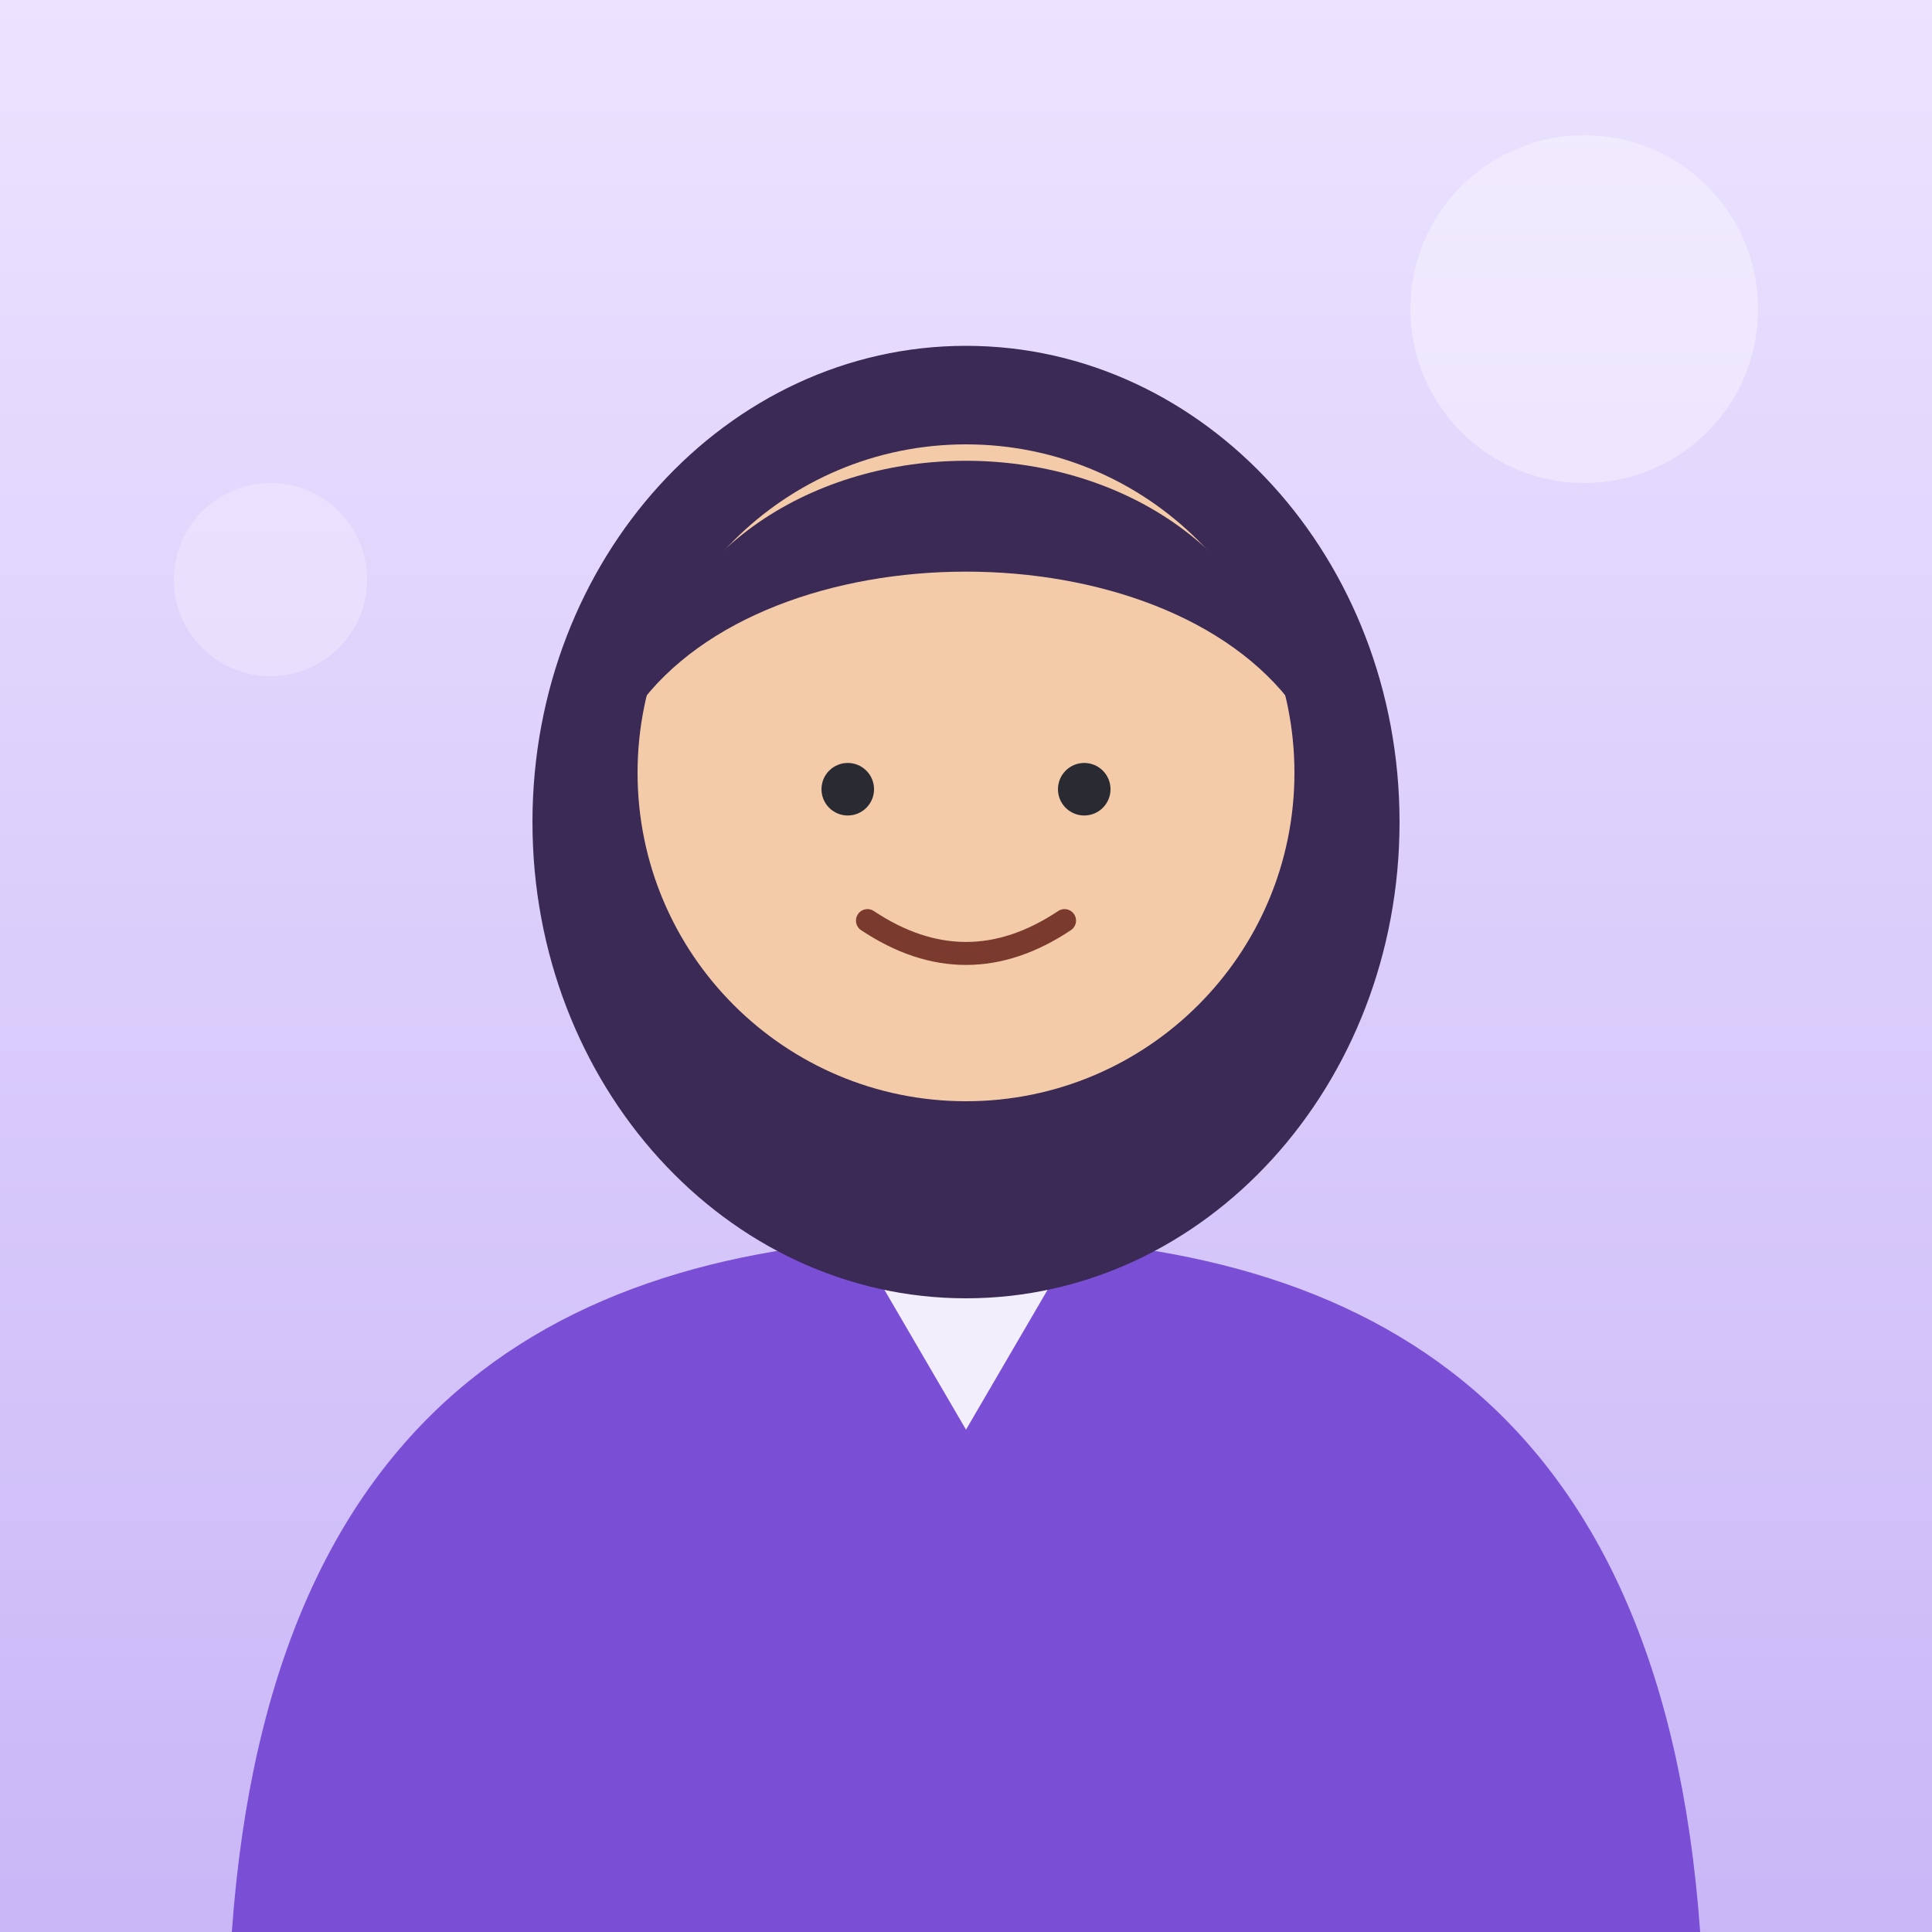
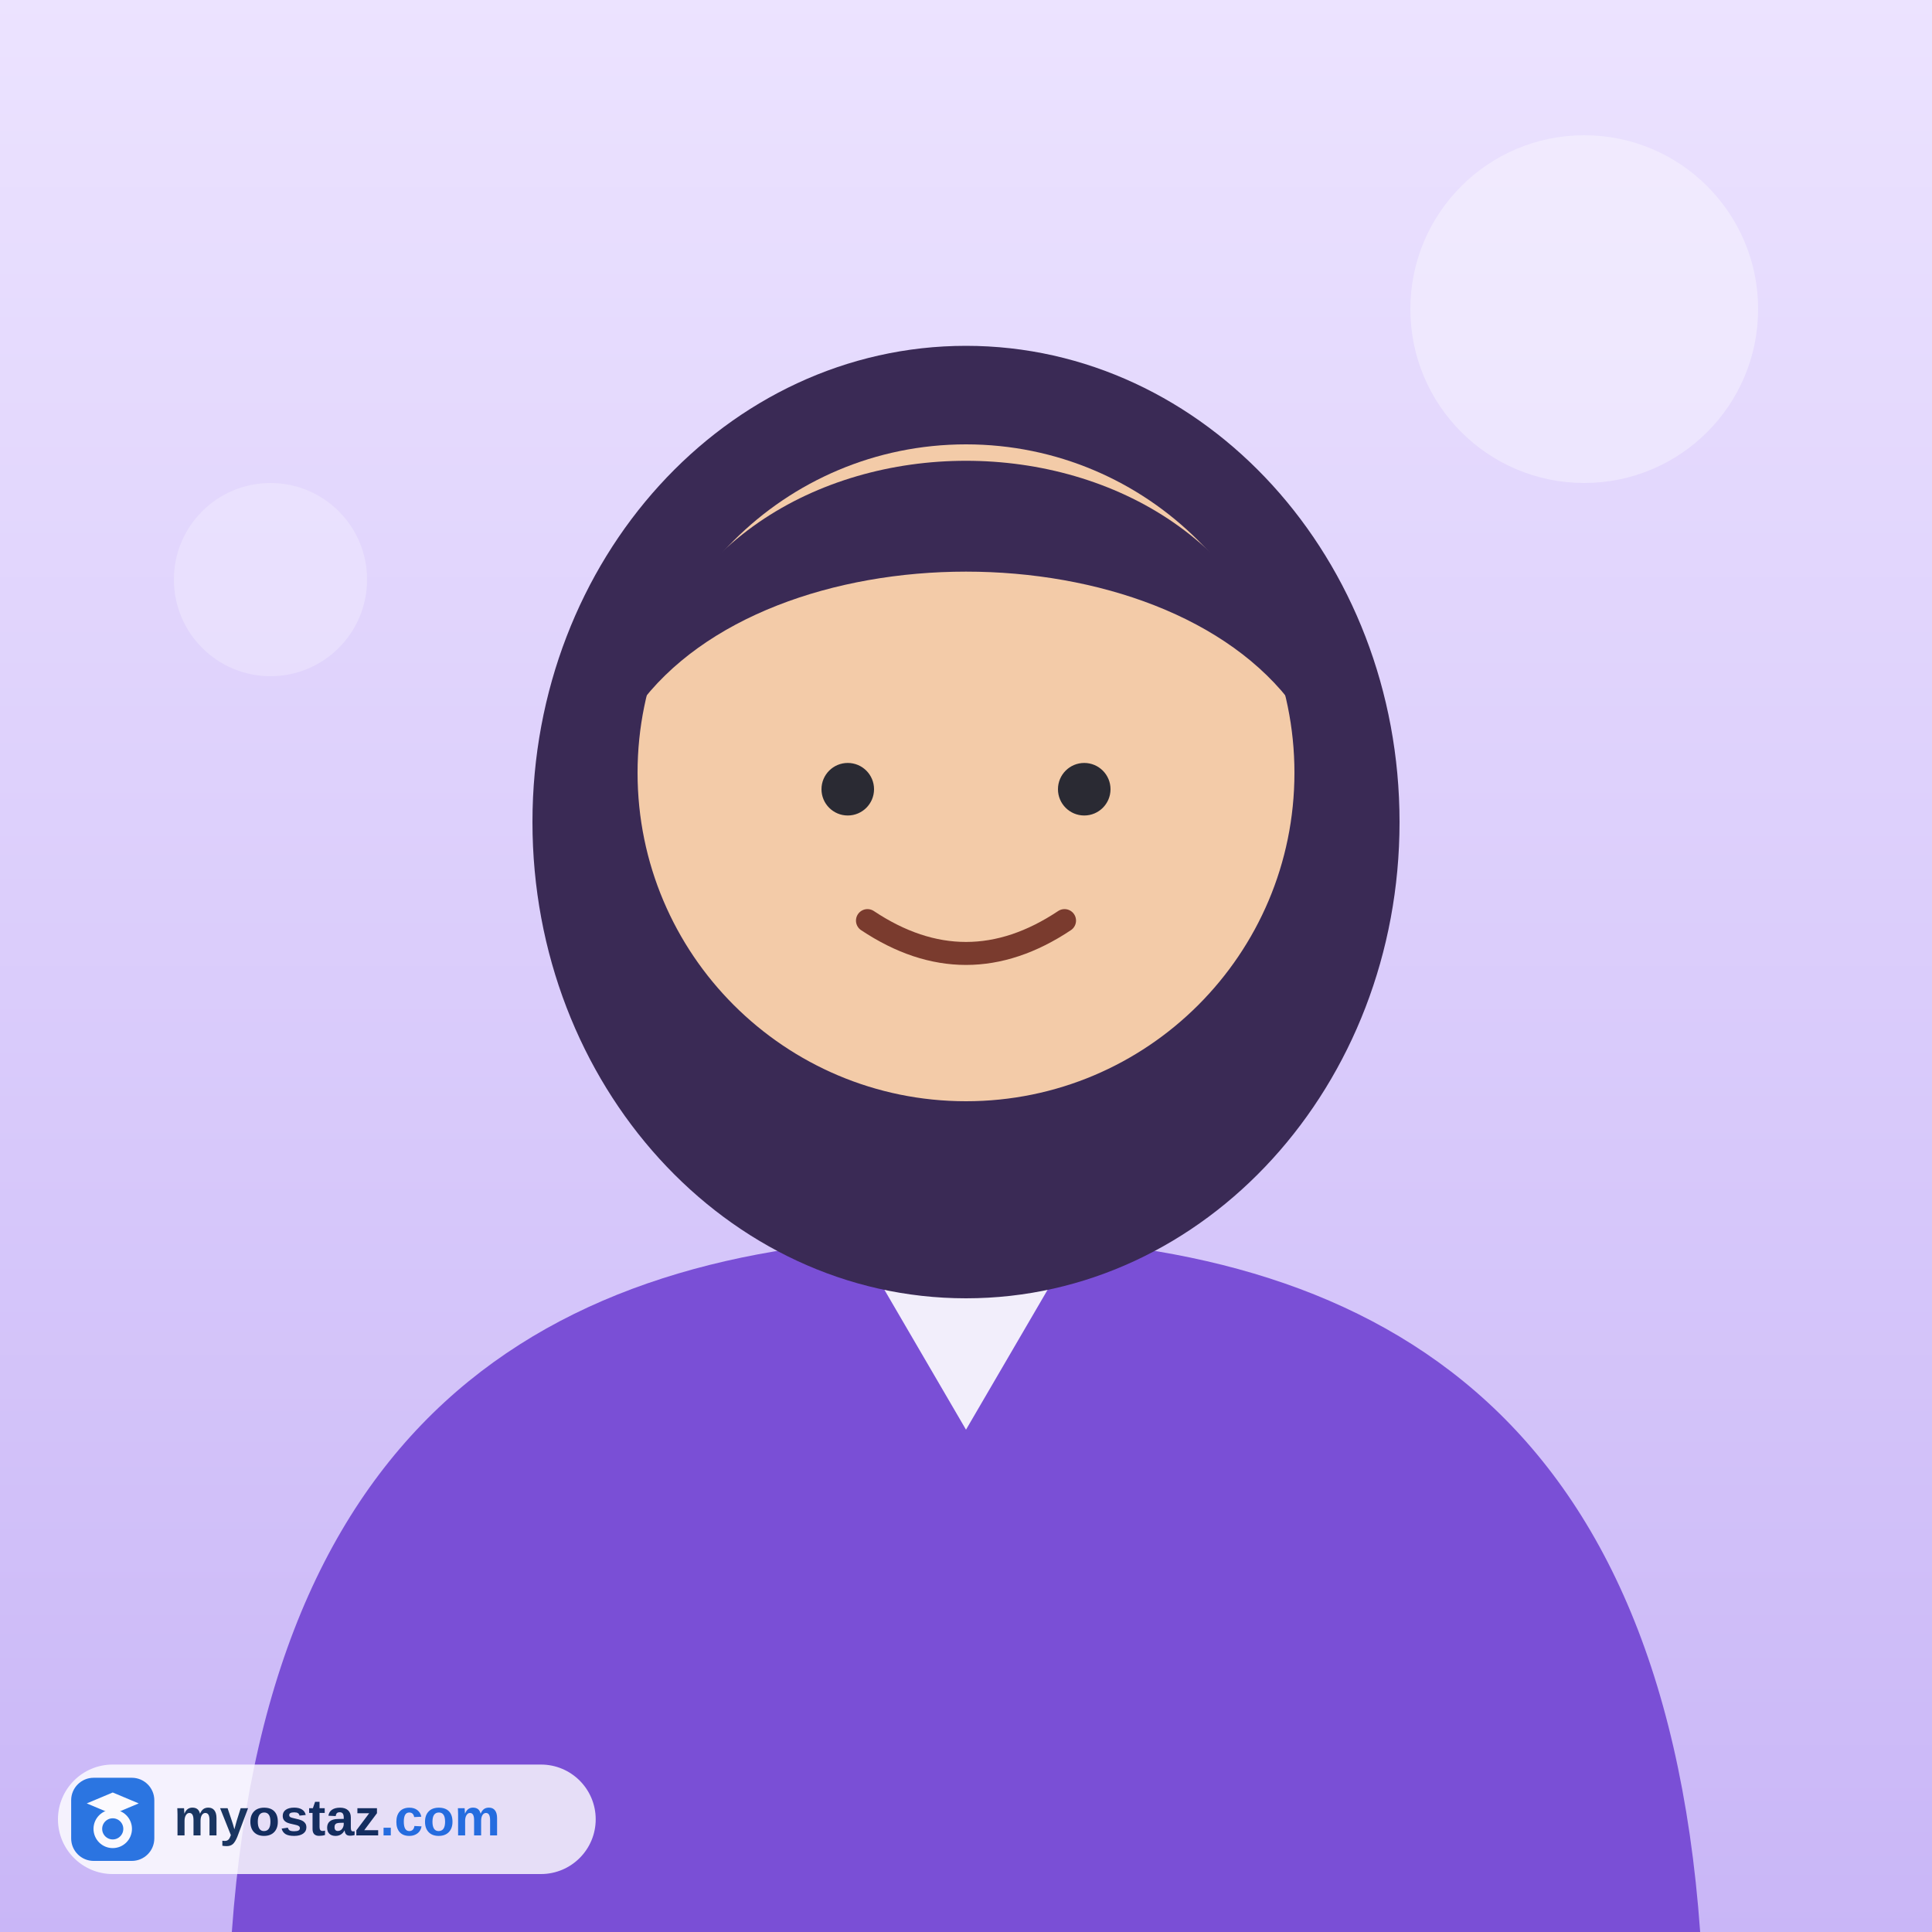
<svg xmlns="http://www.w3.org/2000/svg" viewBox="0 0 600 600" width="600" height="600">
  <defs>
    <linearGradient id="b" x1="0" y1="0" x2="0" y2="1">
      <stop offset="0" stop-color="#ECE3FF" />
      <stop offset="1" stop-color="#C9B6F7" />
    </linearGradient>
  </defs>
  <rect width="600" height="600" fill="url(#b)" />
  <circle cx="492" cy="96.0" r="54.0" fill="#ffffff" opacity=".35" />
  <circle cx="84" cy="180.0" r="30.0" fill="#ffffff" opacity=".25" />
  <path d="M72.0 600 C84 432.0 180.0 384.0 300.0 384.0 C420.0 384.0 516.0 432.0 528.0 600 Z" fill="#7A4FD6" />
  <path d="M258.0 372.0 L300.0 444.0 L342.0 372.0 Z" fill="#ffffff" opacity=".9" />
  <rect x="270.0" y="311.4" width="60.0" height="72.0" rx="18.0" fill="#F3CBA8" />
  <ellipse cx="300.0" cy="255.3" rx="134.64" ry="147.9" fill="#3A2A55" />
  <circle cx="300.0" cy="240.0" r="102" fill="#F3CBA8" />
  <path d="M198.0 219.6 C218.4 117.6 381.6 117.6 402.0 219.6 C361.2 163.5 238.8 163.5 198.0 219.6 Z" fill="#3A2A55" />
  <circle cx="263.28" cy="245.1" r="8.16" fill="#2a2a33" />
  <circle cx="336.72" cy="245.1" r="8.16" fill="#2a2a33" />
  <path d="M269.4 285.9 Q300.0 306.3 330.6 285.9" stroke="#7a3b2e" stroke-width="7.14" fill="none" stroke-linecap="round" />
+   <g data-mark="myostaz" transform="translate(18 548)" opacity=".92">
+     <rect width="167" height="34" rx="17" fill="#fff" fill-opacity=".88" />
+     <g transform="translate(4.1 4.1) scale(0.538)">
+       <rect width="48" height="48" rx="13" fill="#1D6FE0" />
+       <circle cx="24" cy="29.5" r="8.6" fill="none" stroke="#fff" stroke-width="5" />
+       <path d="M24 8.5 39 14.8 24 21.1 9 14.8Z" fill="#fff" />
+     </g>
+     <text x="36" y="22" font-family="Arial,sans-serif" font-size="16" font-weight="700" fill="#0B2A55">myostaz<tspan fill="#1D6FE0">.com</tspan>
+     </text>
+   </g>
</svg>
